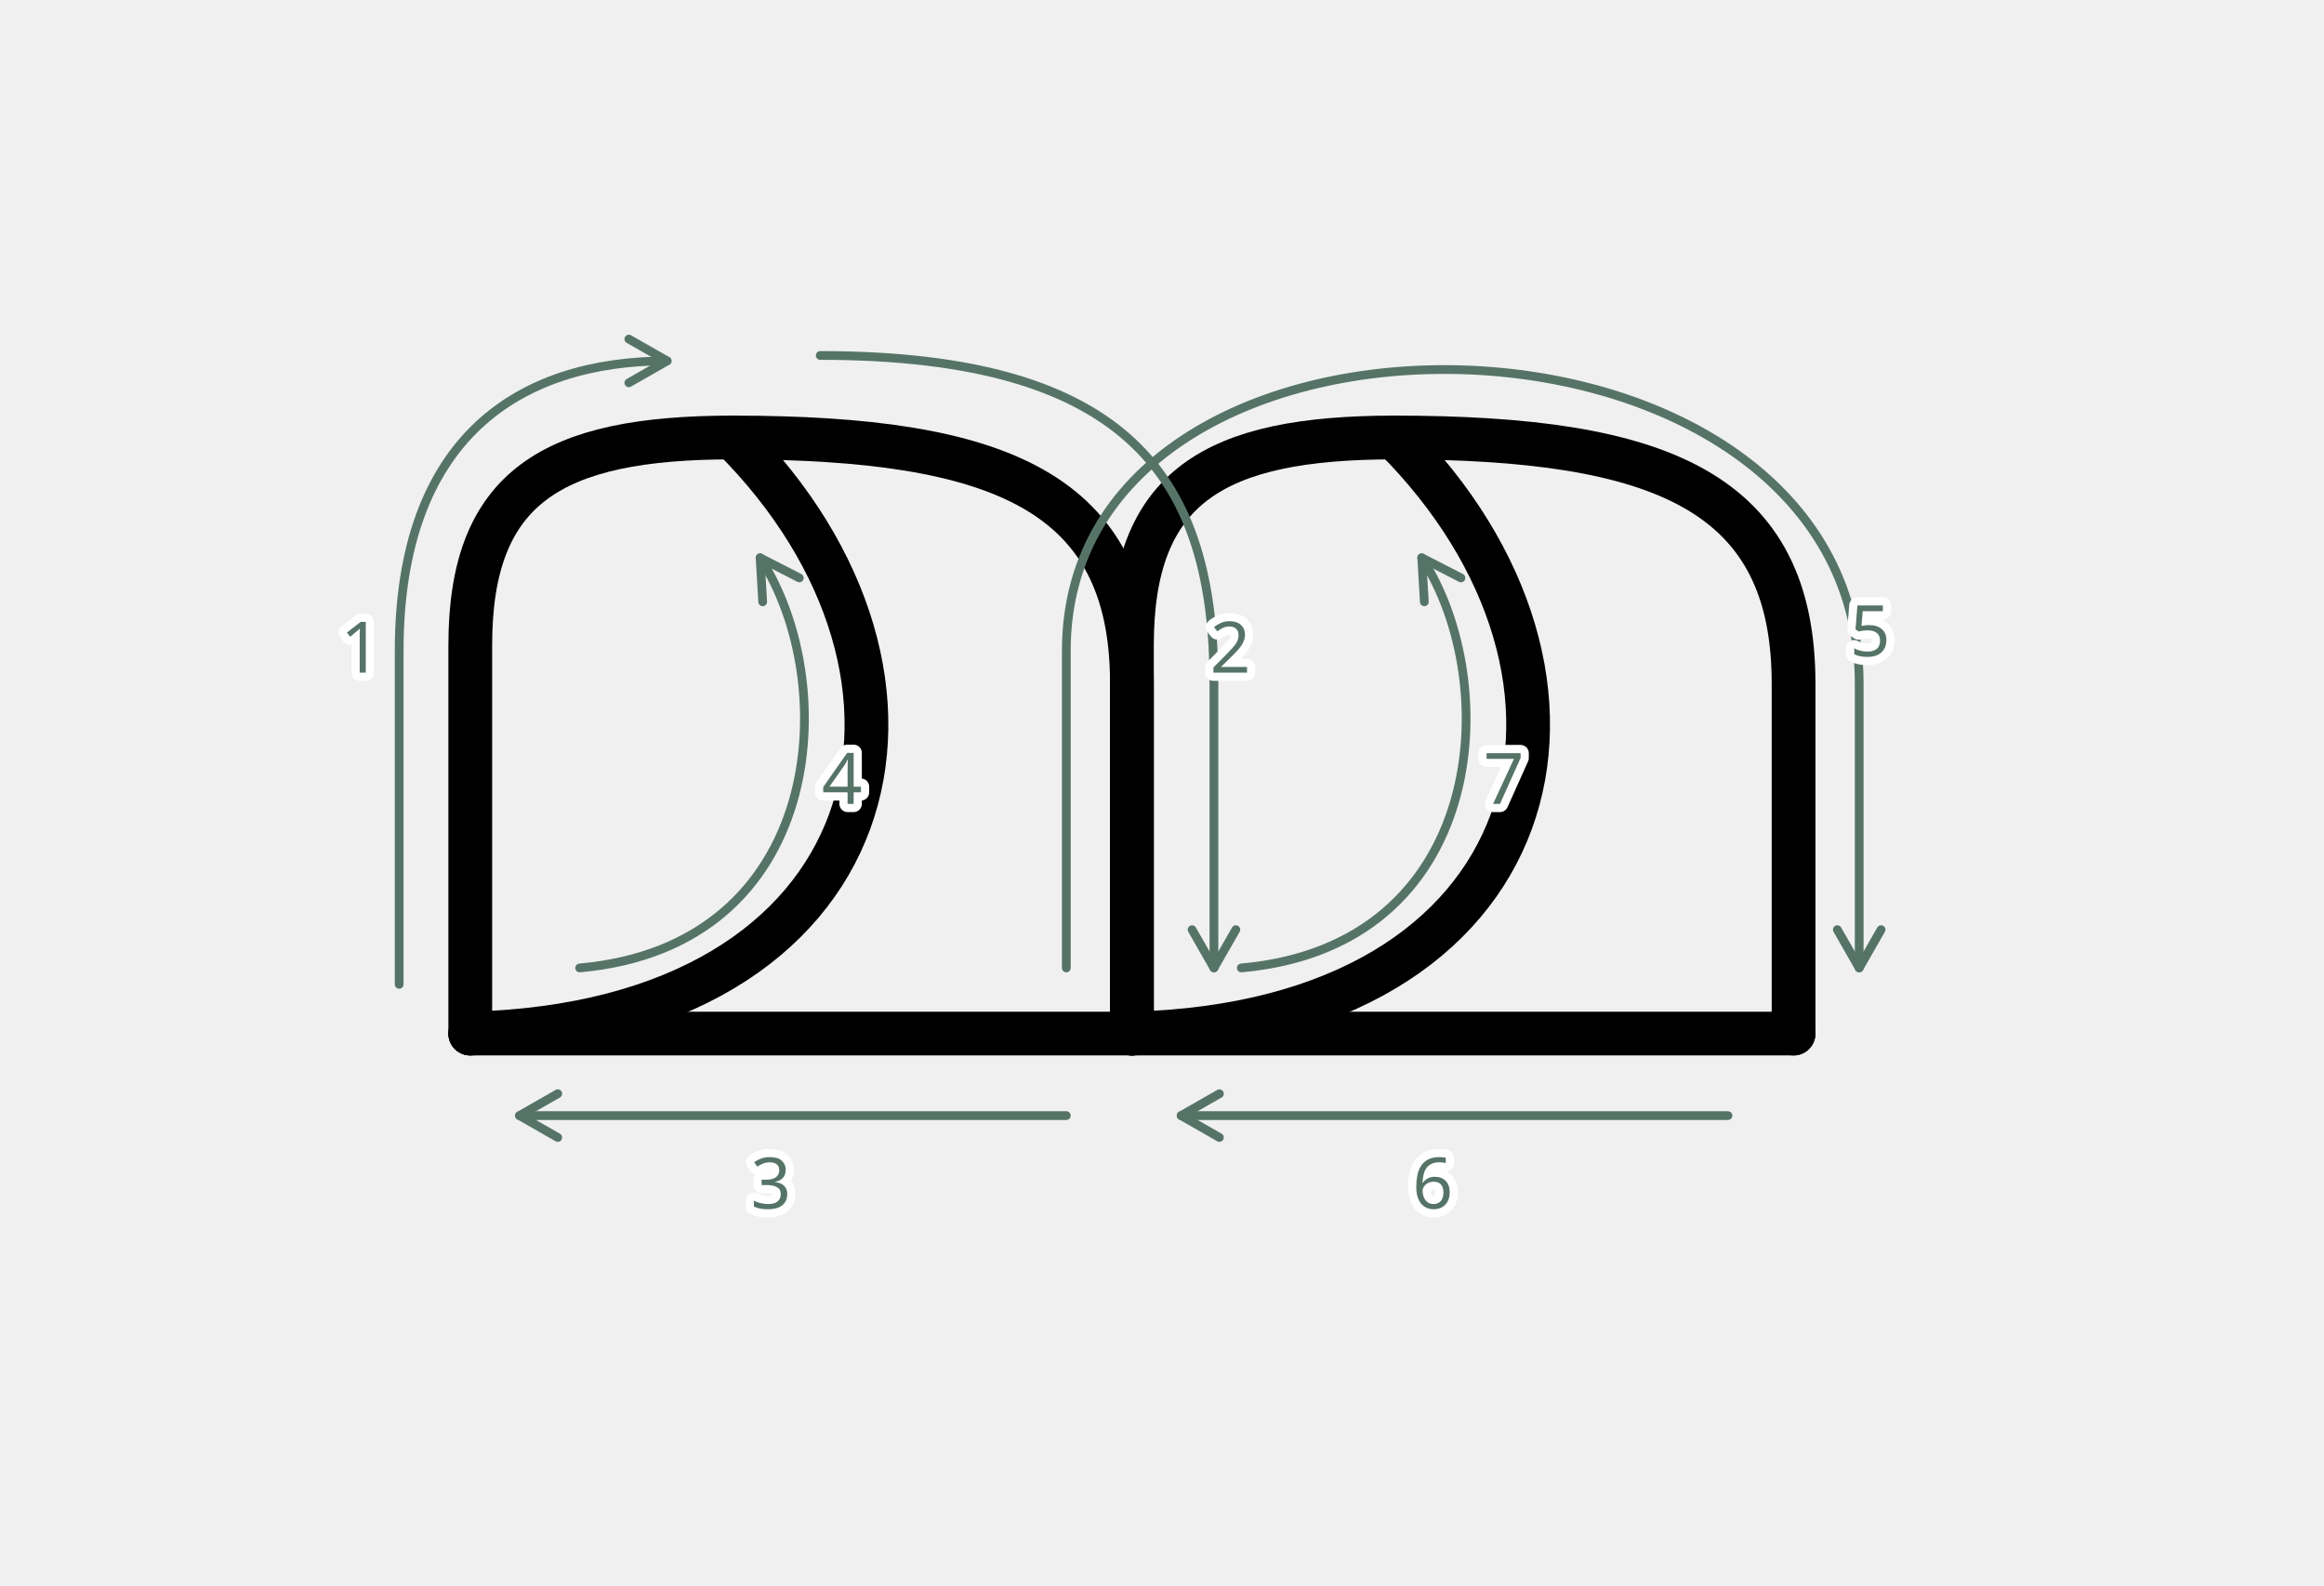
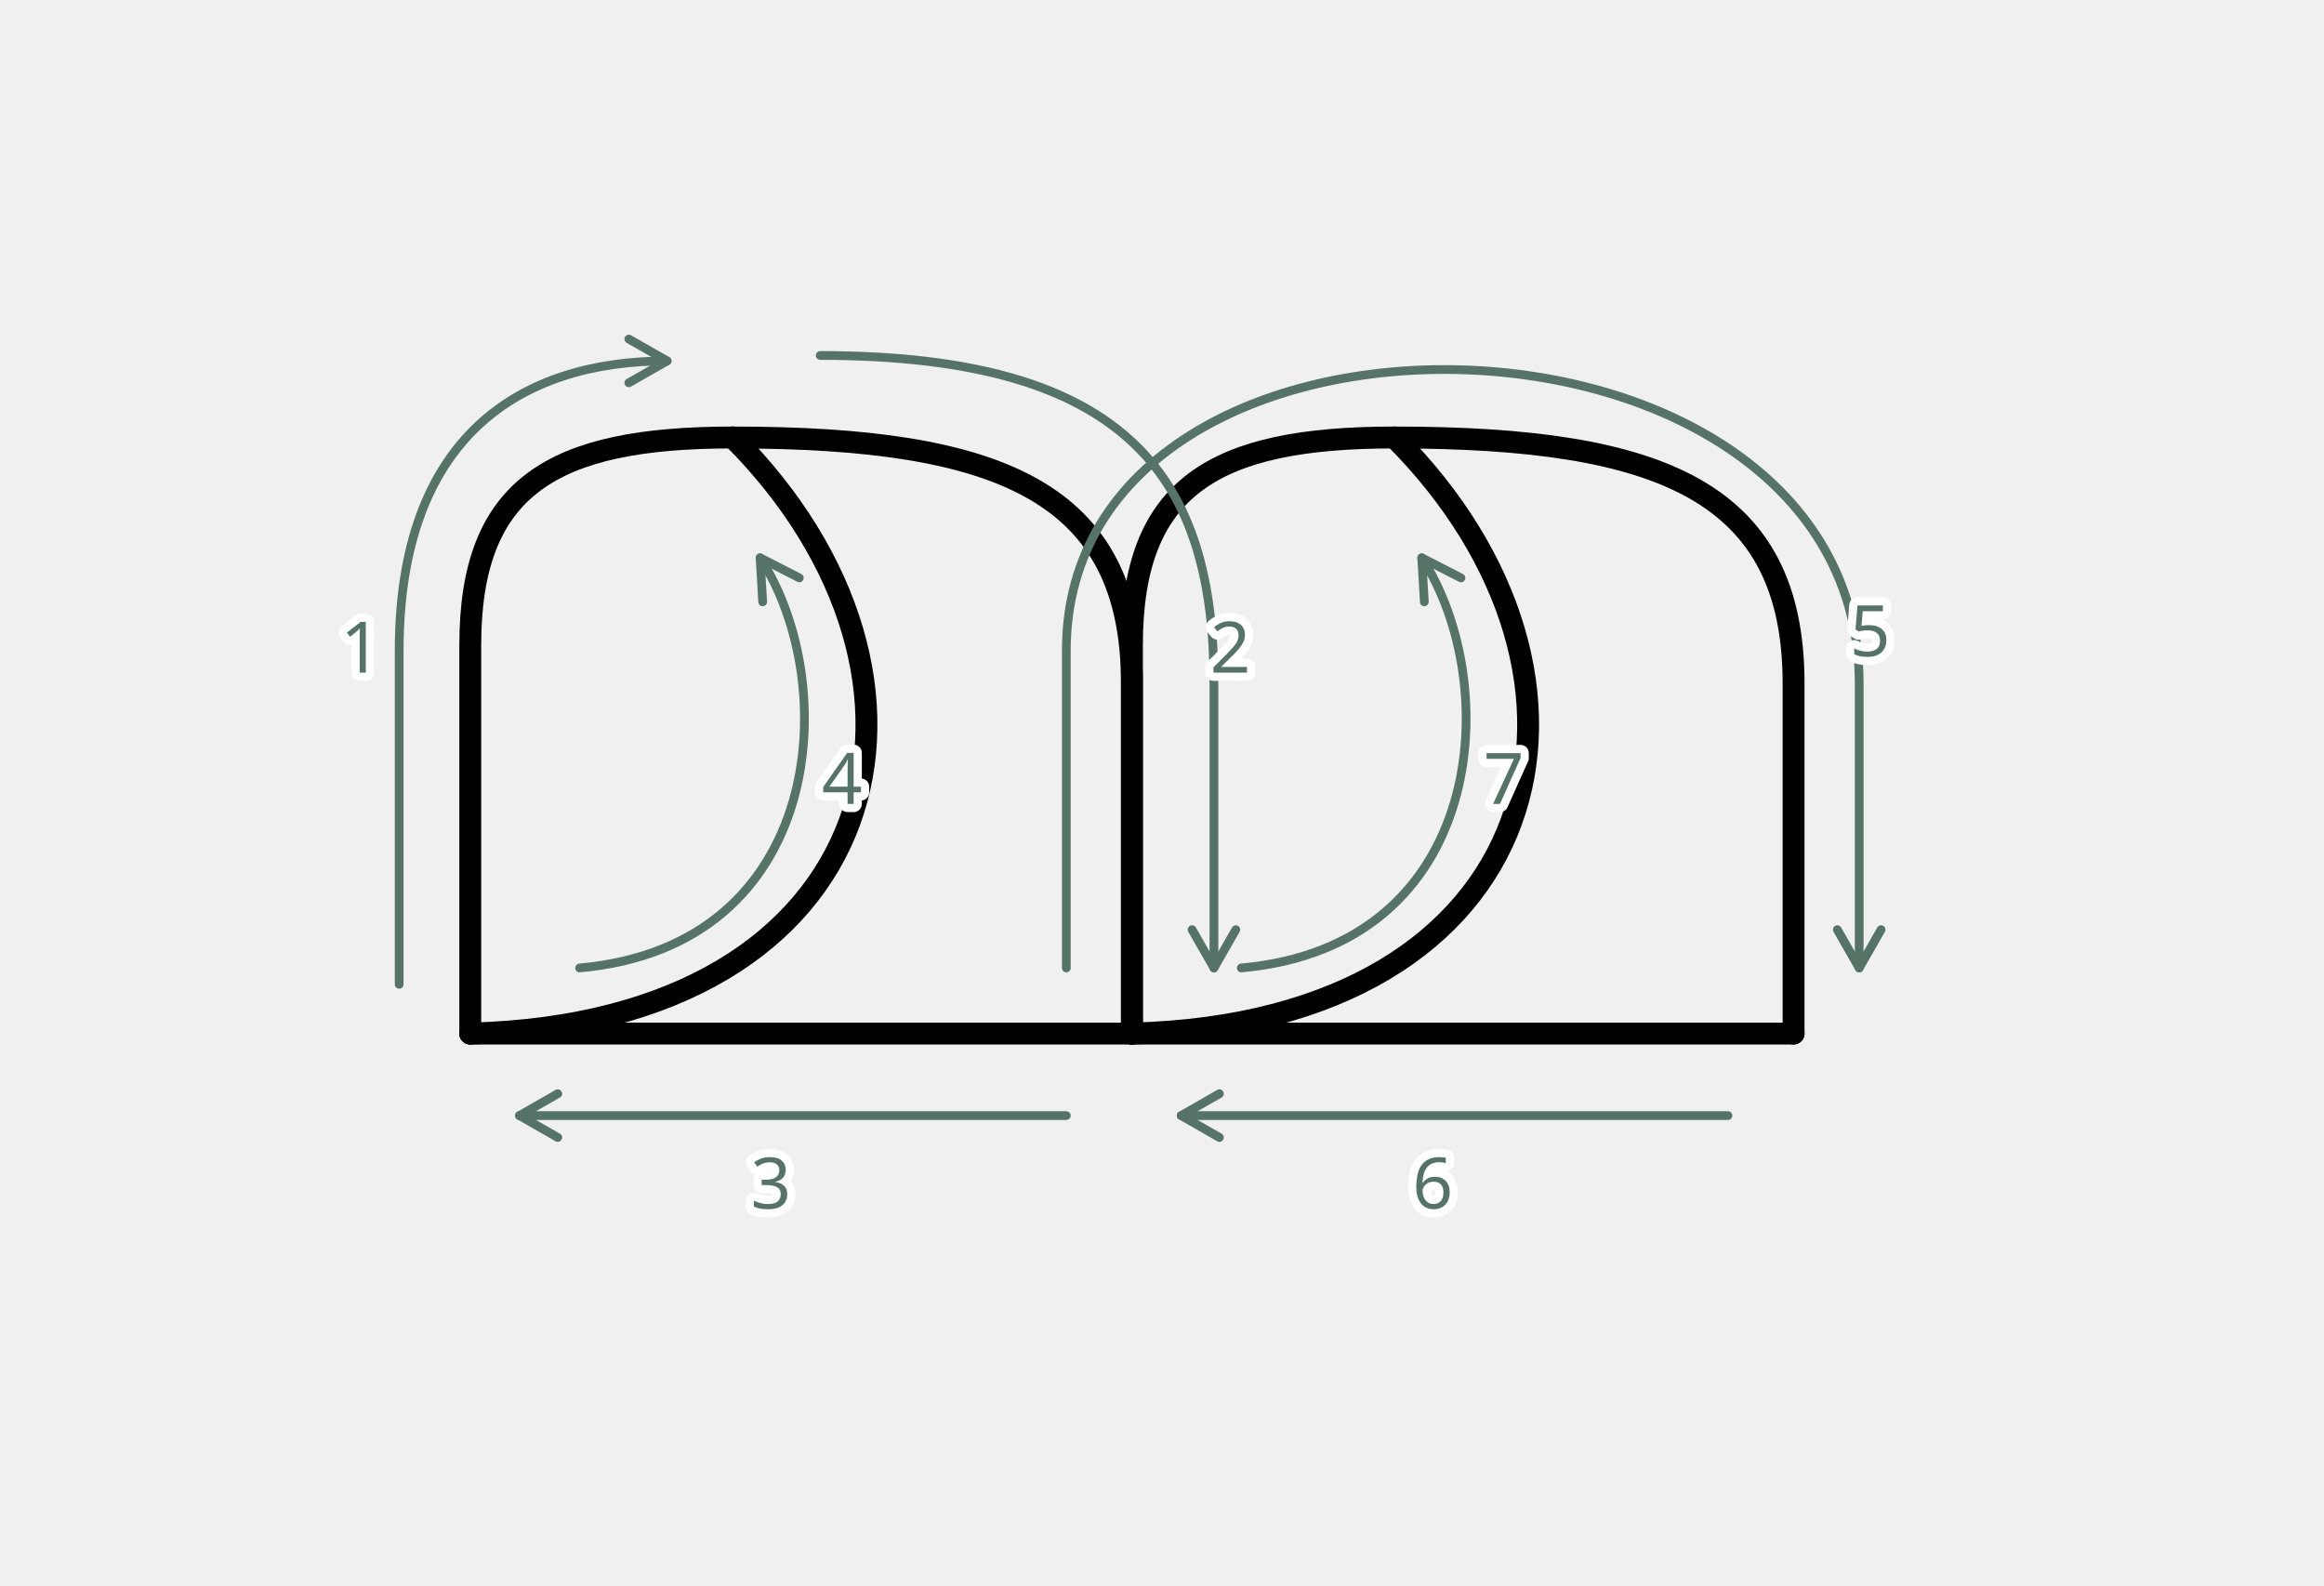
<svg xmlns="http://www.w3.org/2000/svg" viewBox="-55 -55 425 290" role="img" aria-labelledby="double-ma-title double-ma-description" data-source-page="45">
  <g data-symbol="double-ma">
-     <g class="writing-ink" fill="none" stroke="currentColor" stroke-width="8" stroke-linecap="round" stroke-linejoin="round" style="stroke-width:var(--writing-stroke-width,8)">
+     <g class="writing-ink" fill="none" stroke="currentColor" stroke-width="4" stroke-linecap="round" stroke-linejoin="round" style="stroke-width:var(--writing-stroke-width,4)">
      <path d="M31 134 V63 C31 34 46 25 79 25" data-part="left arch" data-movement="1" />
      <path d="M79 25 C128 25 152 35 152 70 V134" data-part="right arch" data-movement="2" />
      <path d="M152 134 H31" data-part="baseline" data-movement="3" />
      <path d="M31 134 C108 132 123 69 79 25" data-part="inner bowl" data-movement="4" />
      <path d="M152 134 V63 C152 34 167 25 200 25 C249 25 273 35 273 70 V134" data-part="second arch" data-movement="5" />
      <path d="M152 134 H31" data-part="baseline" transform="translate(121 0) scale(1)" data-movement="6" />
      <path d="M31 134 C108 132 123 69 79 25" data-part="inner bowl" transform="translate(121 0) scale(1)" data-movement="7" />
    </g>
    <g class="writing-guides" fill="none" stroke="#557467" stroke-width="1.6" stroke-linecap="round" stroke-linejoin="round" style="stroke:var(--writing-guide-ink,#557467)">
      <defs>
        <marker id="double-ma-arrow" markerUnits="userSpaceOnUse" viewBox="0 0 10 10" refX="8" refY="5" markerWidth="10" markerHeight="10" orient="auto">
          <path d="M1 1 L8 5 L1 9" fill="none" stroke="#557467" stroke-width="1.6" style="stroke:var(--writing-guide-ink,#557467)" />
        </marker>
      </defs>
      <g data-movement="1">
        <path d="M18 125 V64 C18 25 40 11 67 11" marker-end="url(#double-ma-arrow)" />
      </g>
      <g data-movement="2">
        <path d="M95 10 C152 10 167 33 167 70 V122" marker-end="url(#double-ma-arrow)" />
      </g>
      <g data-movement="3">
        <path d="M140 149 H40" marker-end="url(#double-ma-arrow)" />
      </g>
      <g data-movement="4">
        <path d="M51 122 C96 118 99 70 84 47" marker-end="url(#double-ma-arrow)" />
      </g>
      <g data-movement="5">
        <path d="M140 122 V64 C140 -7 285 -4 285 70 V122" marker-end="url(#double-ma-arrow)" />
      </g>
      <g transform="translate(121 0) scale(1)" data-movement="6">
        <path d="M140 149 H40" marker-end="url(#double-ma-arrow)" />
      </g>
      <g transform="translate(121 0) scale(1)" data-movement="7">
        <path d="M51 122 C96 118 99 70 84 47" marker-end="url(#double-ma-arrow)" />
      </g>
    </g>
    <g class="writing-labels" font-family="sans-serif" font-size="13" text-anchor="middle" fill="#557467" style="fill:var(--writing-guide-ink,#557467)">
      <g data-movement="1">
        <text x="11" y="68" paint-order="stroke fill" stroke="#fff" stroke-width="3" stroke-linejoin="round" style="stroke:var(--writing-background,#fff)">1</text>
      </g>
      <g data-movement="2">
        <text x="170" y="68" paint-order="stroke fill" stroke="#fff" stroke-width="3" stroke-linejoin="round" style="stroke:var(--writing-background,#fff)">2</text>
      </g>
      <g data-movement="3">
        <text x="86" y="166" paint-order="stroke fill" stroke="#fff" stroke-width="3" stroke-linejoin="round" style="stroke:var(--writing-background,#fff)">3</text>
      </g>
      <g data-movement="4">
        <text x="99" y="92" paint-order="stroke fill" stroke="#fff" stroke-width="3" stroke-linejoin="round" style="stroke:var(--writing-background,#fff)">4</text>
      </g>
      <g data-movement="5">
        <text x="287" y="65" paint-order="stroke fill" stroke="#fff" stroke-width="3" stroke-linejoin="round" style="stroke:var(--writing-background,#fff)">5</text>
      </g>
      <g transform="translate(121 0) scale(1)" data-movement="6">
        <text x="86" y="166" paint-order="stroke fill" stroke="#fff" stroke-width="3" stroke-linejoin="round" style="stroke:var(--writing-background,#fff)">6</text>
      </g>
      <g transform="translate(121 0) scale(1)" data-movement="7">
        <text x="99" y="92" paint-order="stroke fill" stroke="#fff" stroke-width="3" stroke-linejoin="round" style="stroke:var(--writing-background,#fff)">7</text>
      </g>
    </g>
  </g>
</svg>
